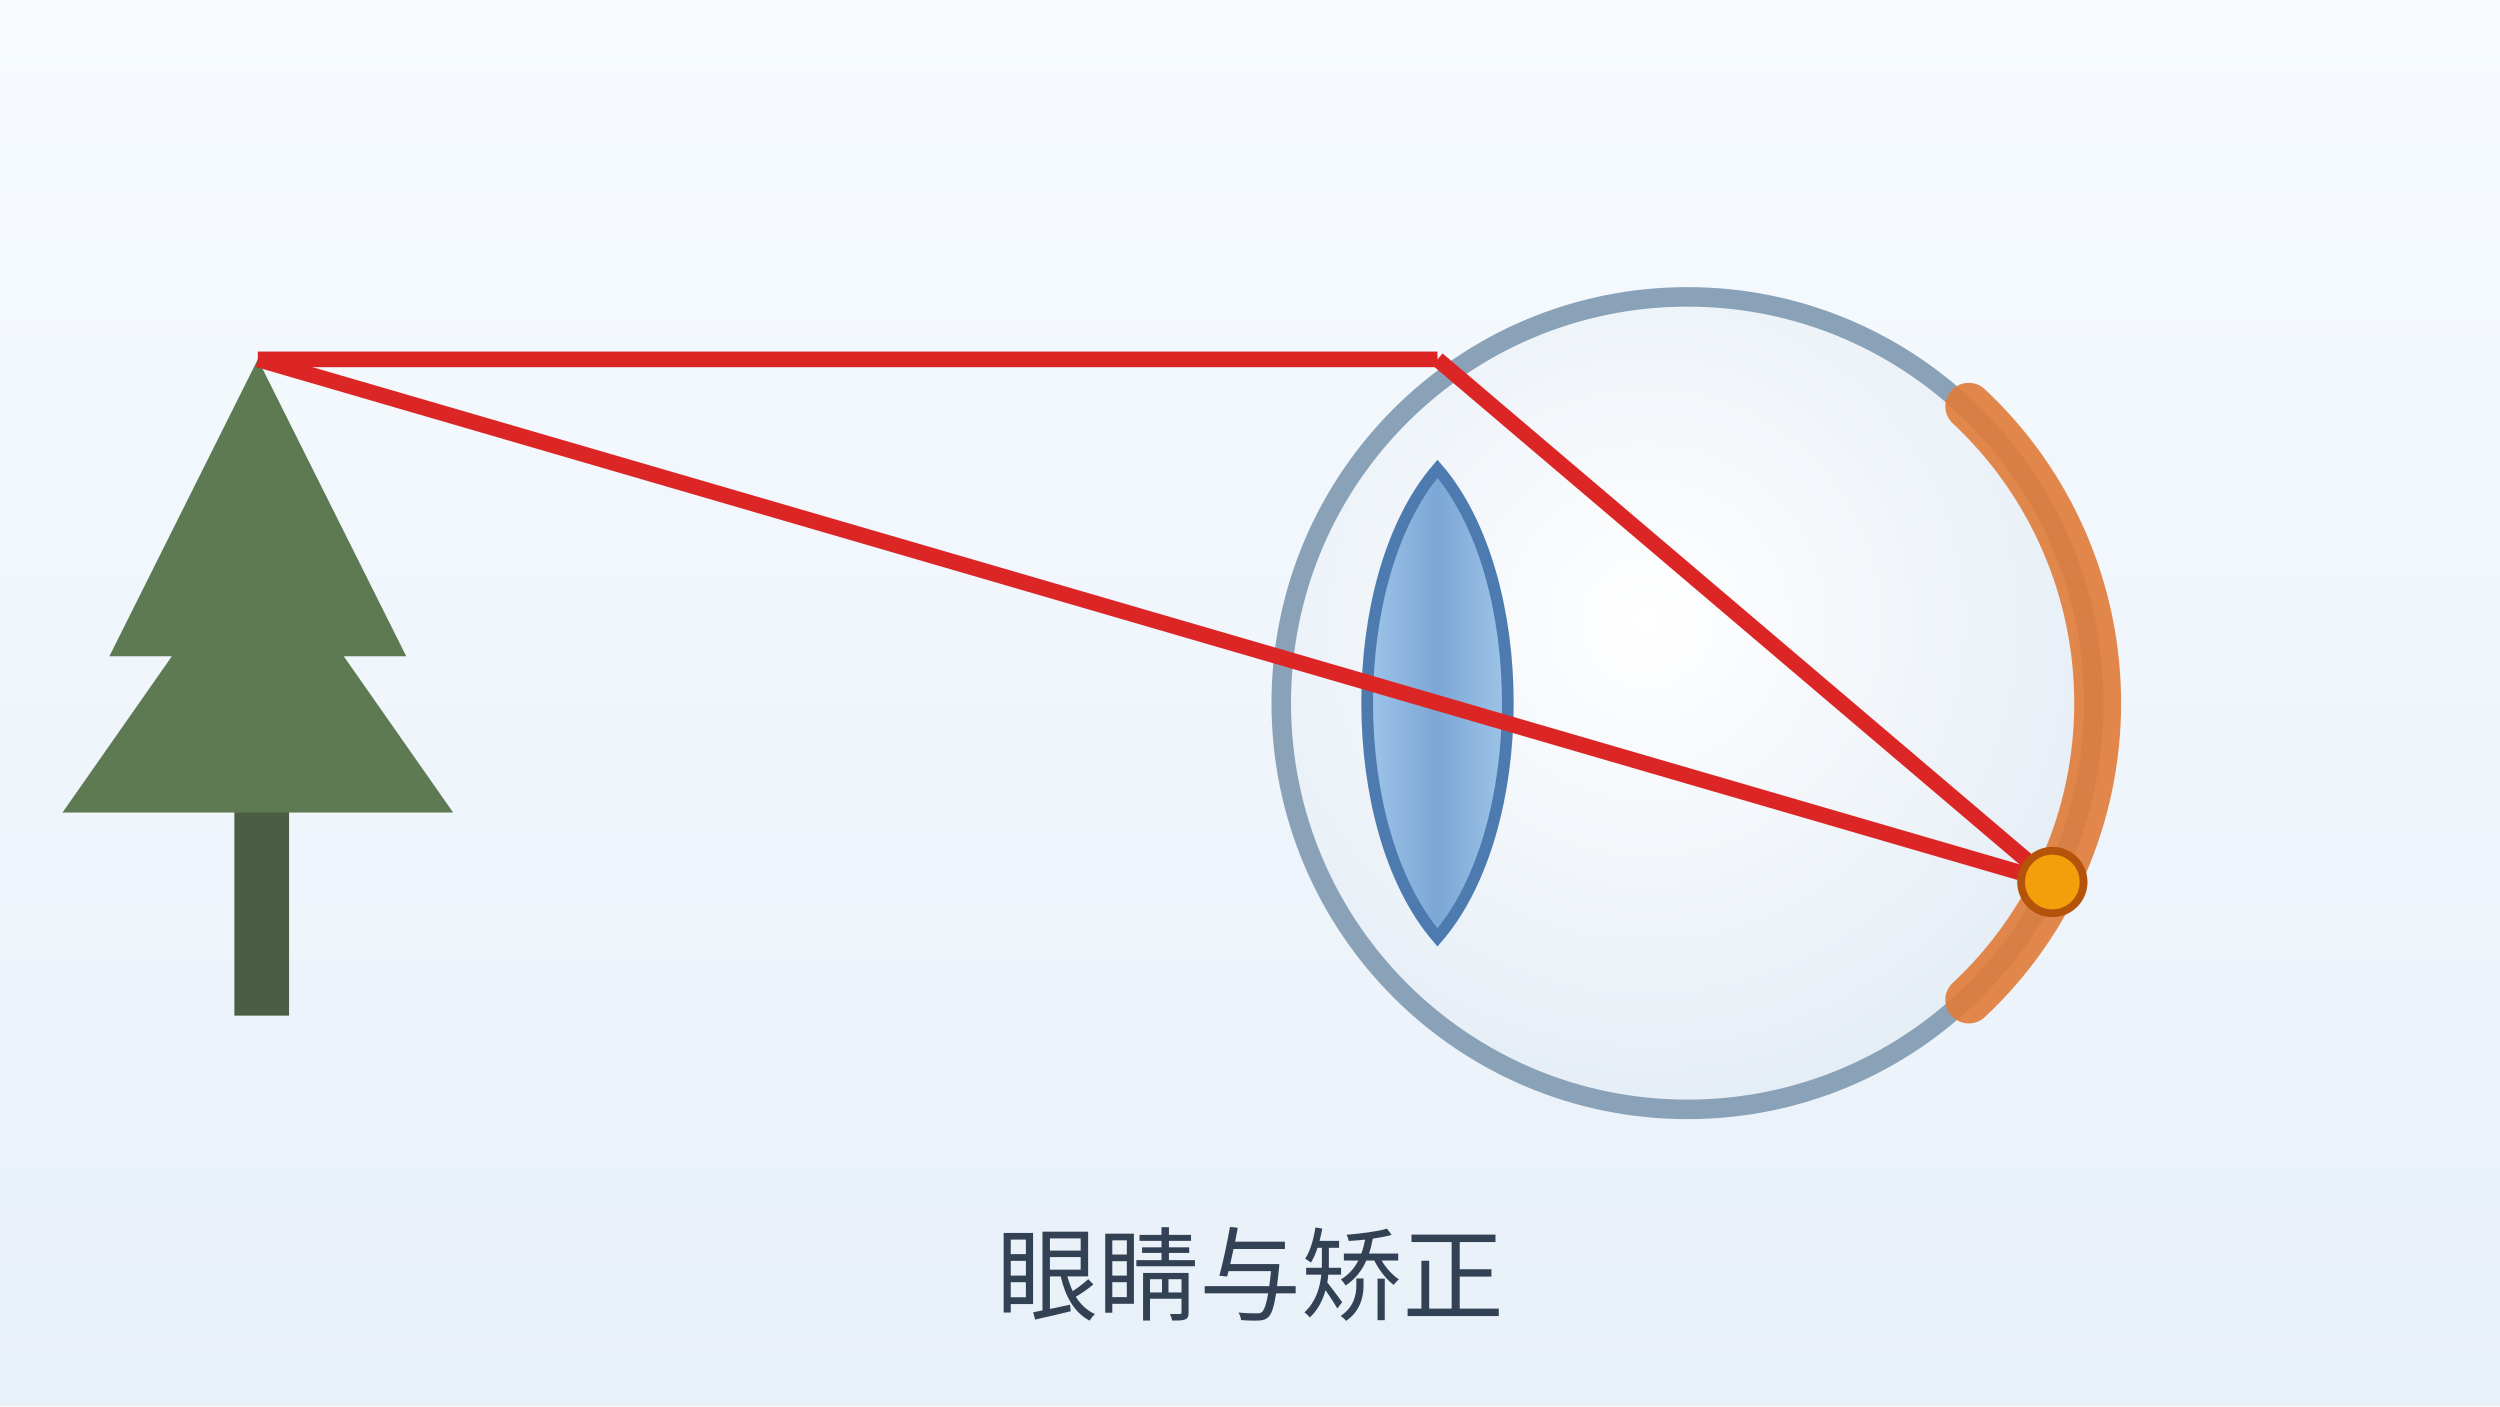
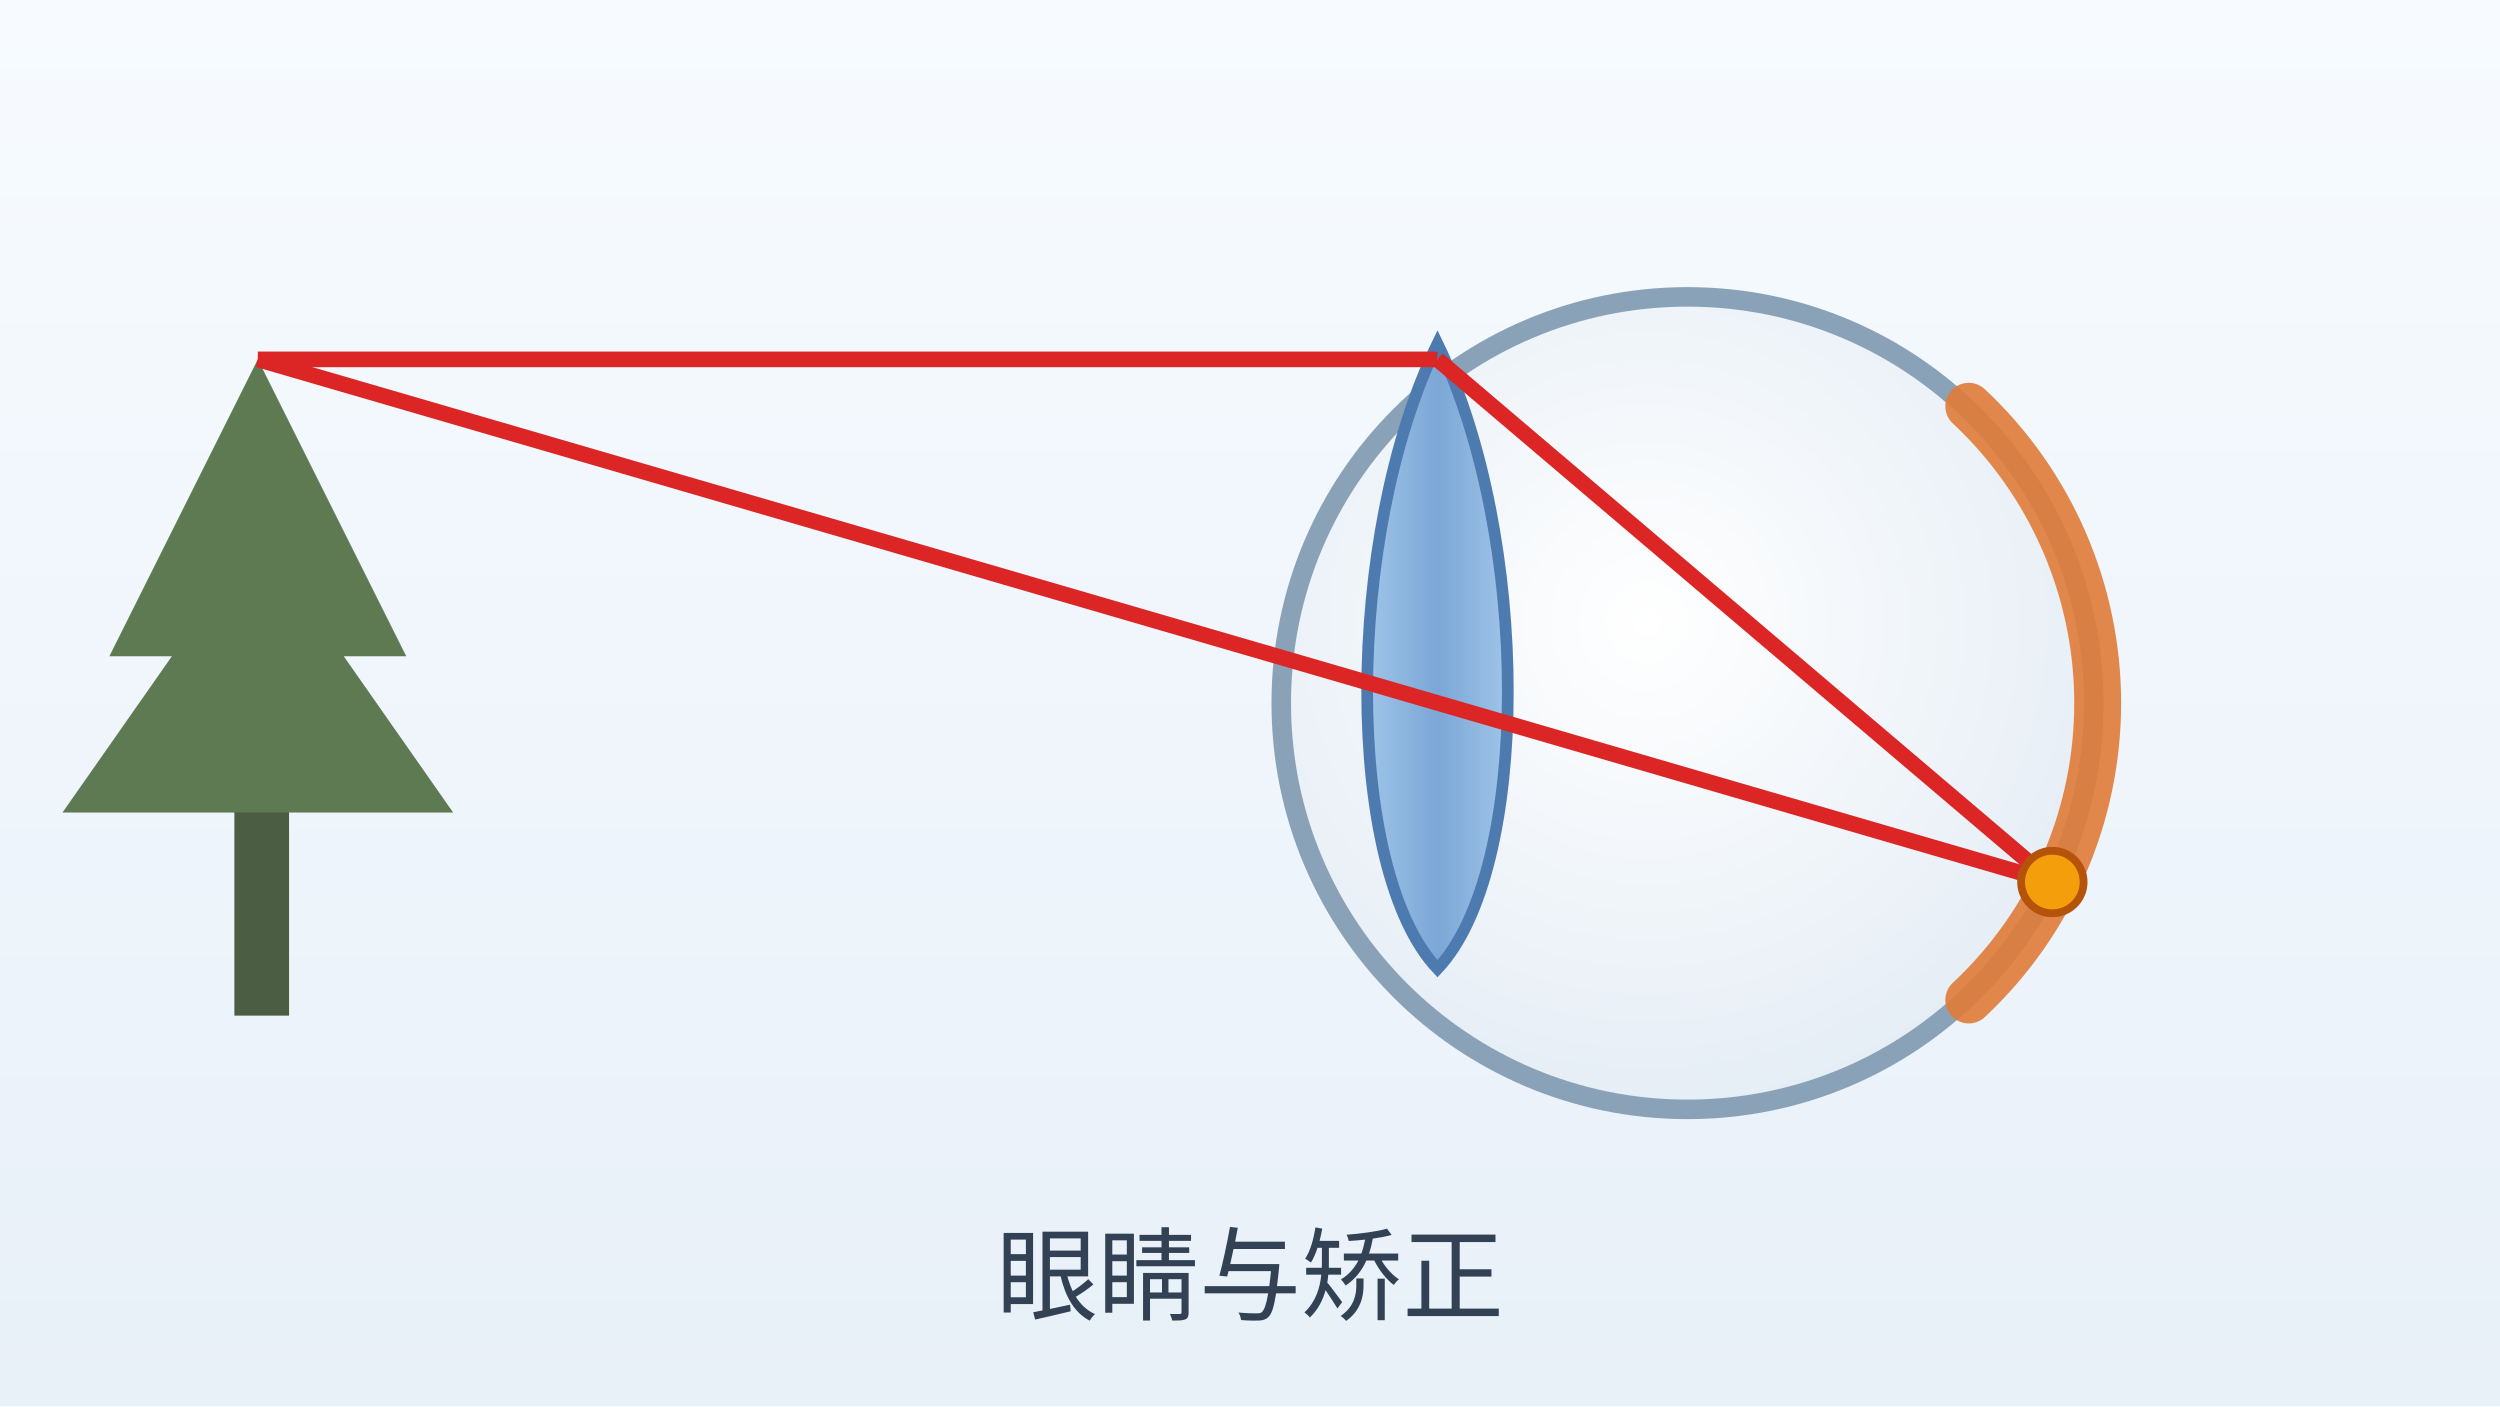
<svg xmlns="http://www.w3.org/2000/svg" viewBox="0 0 320 180">
  <defs>
    <linearGradient id="bg" x1="0" y1="0" x2="0" y2="1">
      <stop offset="0%" stop-color="#f7fbff" />
      <stop offset="100%" stop-color="#e8f0f8" />
    </linearGradient>
    <radialGradient id="eye" cx="0.45" cy="0.4" r="0.75">
      <stop offset="0%" stop-color="#ffffff" />
      <stop offset="100%" stop-color="#dfe9f3" />
    </radialGradient>
    <linearGradient id="lens" x1="0" y1="0" x2="1" y2="0">
      <stop offset="0%" stop-color="#9fc4e8" />
      <stop offset="50%" stop-color="#7ba7d6" />
      <stop offset="100%" stop-color="#9fc4e8" />
    </linearGradient>
  </defs>
  <rect width="320" height="180" fill="url(#bg)" />
  <rect x="30" y="96" width="7" height="34" fill="#4b5d43" />
  <path d="M33 46 L52 84 L44 84 L58 104 L8 104 L22 84 L14 84 Z" fill="#5d7a52" />
  <circle cx="216" cy="90" r="52" fill="url(#eye)" stroke="#8aa2b8" stroke-width="2.5" />
  <path d="M252 52 A52 52 0 0 1 252 128" fill="none" stroke="#e07b39" stroke-width="6" stroke-linecap="round" opacity="0.9" />
-   <path d="M184 60 C172 74 172 106 184 120 C196 106 196 74 184 60 Z" fill="url(#lens)" stroke="#4d7bb0" stroke-width="1.5" />
+   <path d="M184 44 C172 68.7 172 111.3 184 124 C196 111.3 196 68.7 184 44 Z" fill="url(#lens)" stroke="#4d7bb0" stroke-width="1.5" />
  <g stroke="#dc2626" stroke-width="2" fill="none">
    <line x1="33" y1="46" x2="184" y2="46" />
    <line x1="184" y1="46" x2="262.7" y2="112.9" />
    <line x1="33" y1="46" x2="262.7" y2="112.9" />
  </g>
  <circle cx="262.7" cy="112.9" r="4" fill="#f59e0b" stroke="#b45309" stroke-width="1" />
  <text x="160" y="168" text-anchor="middle" font-size="13" fill="#334155" font-family="Arial,sans-serif">眼睛与矫正</text>
</svg>
